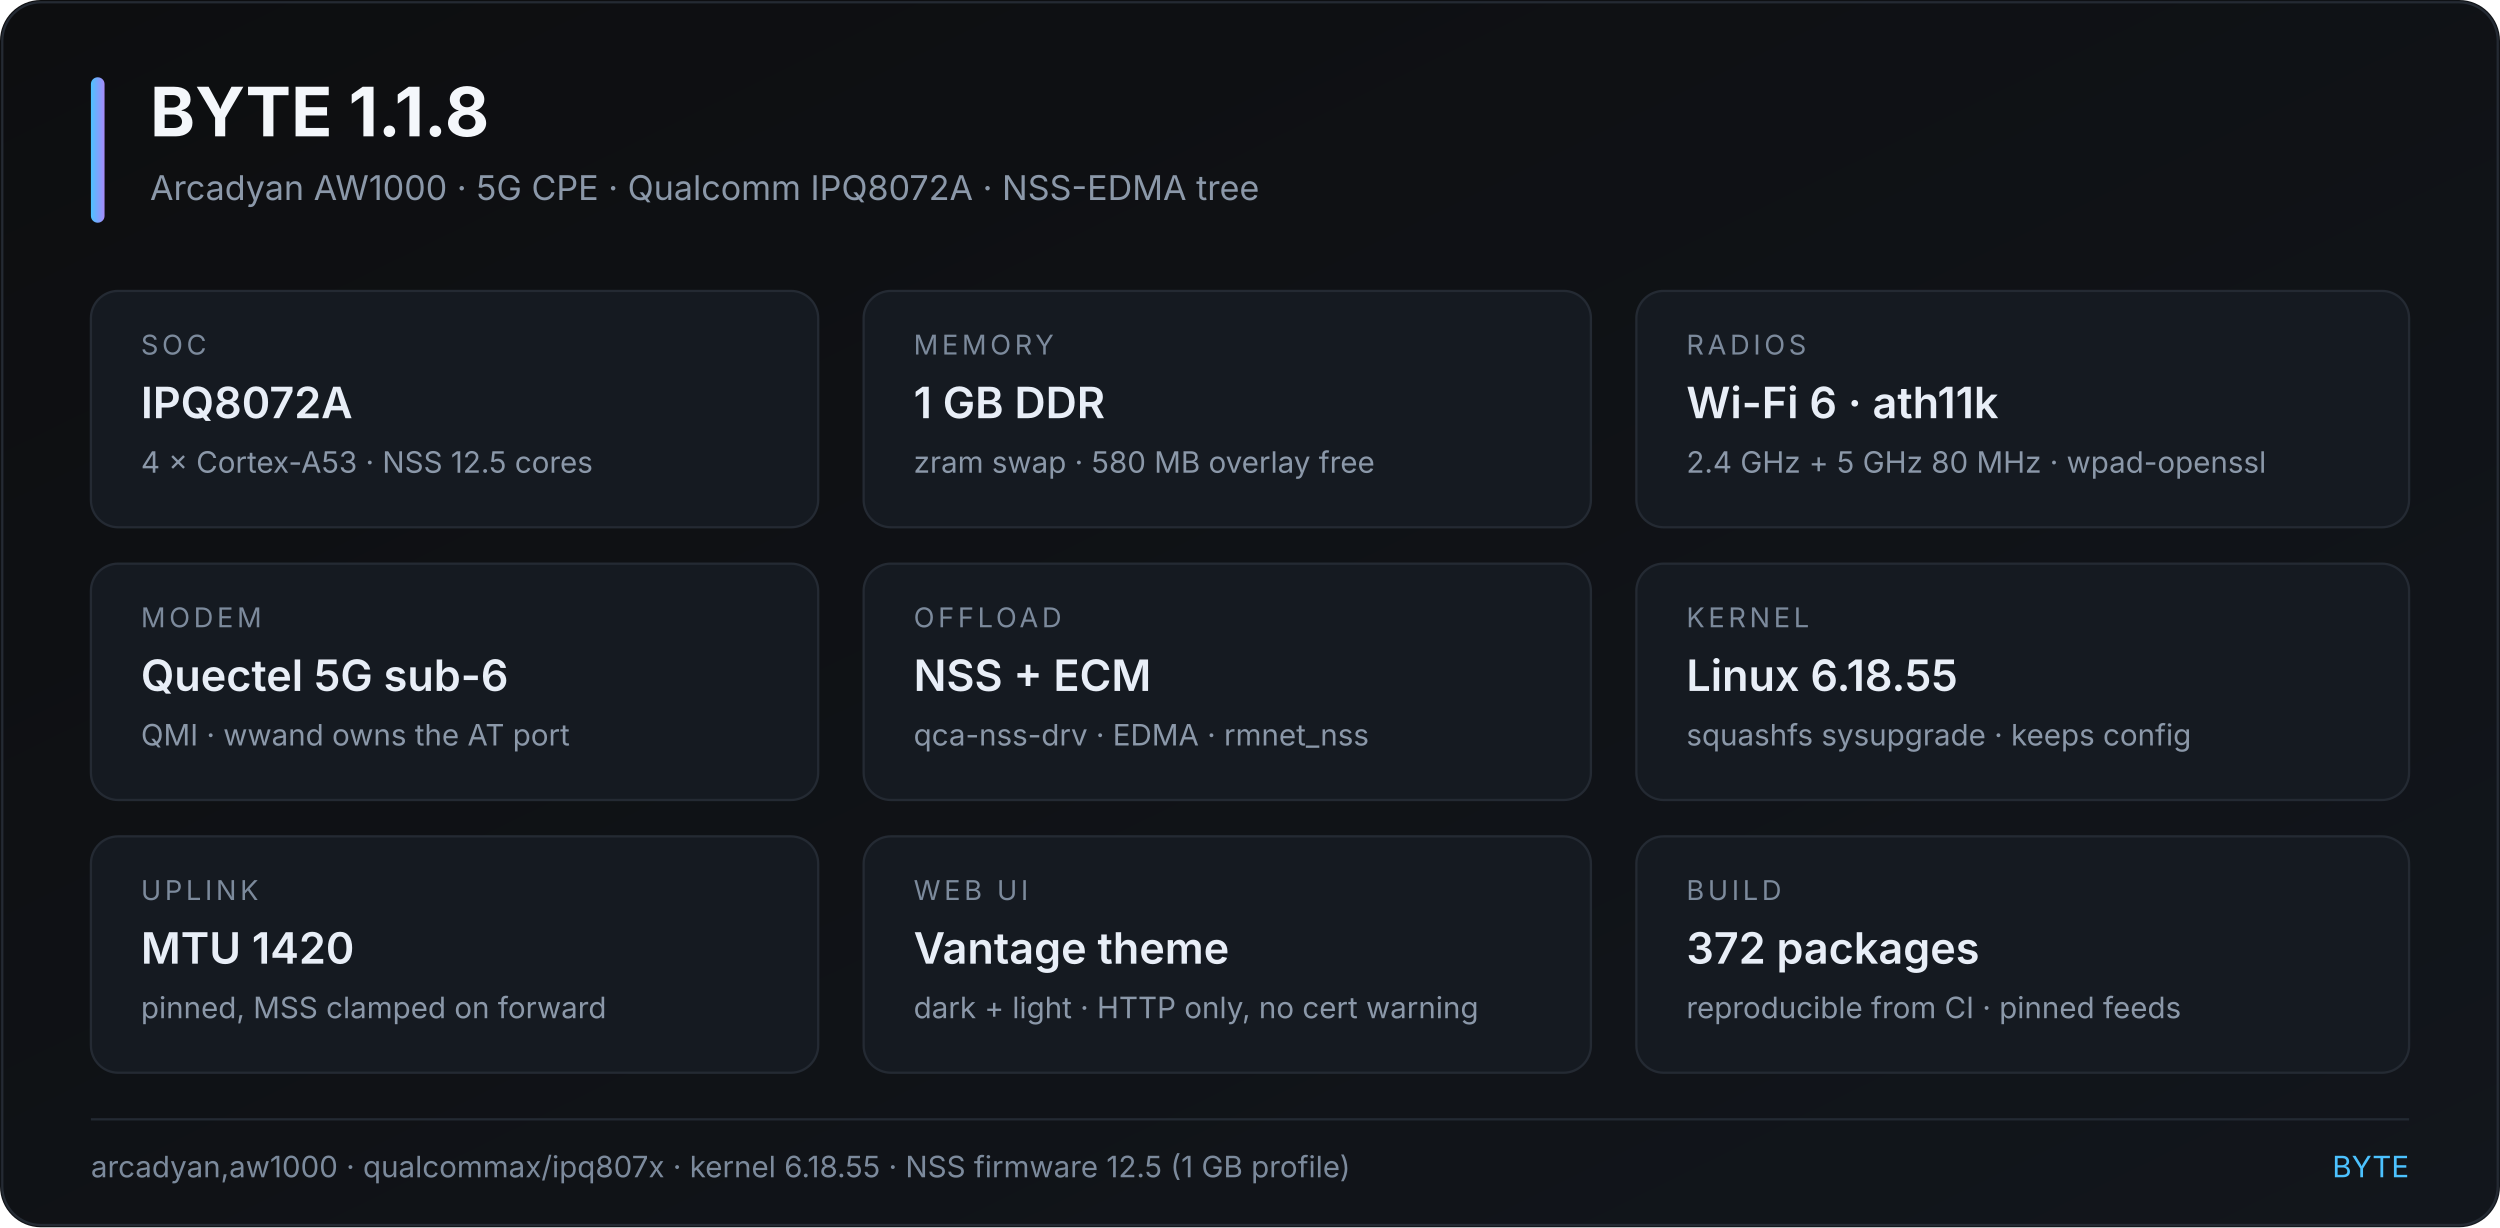
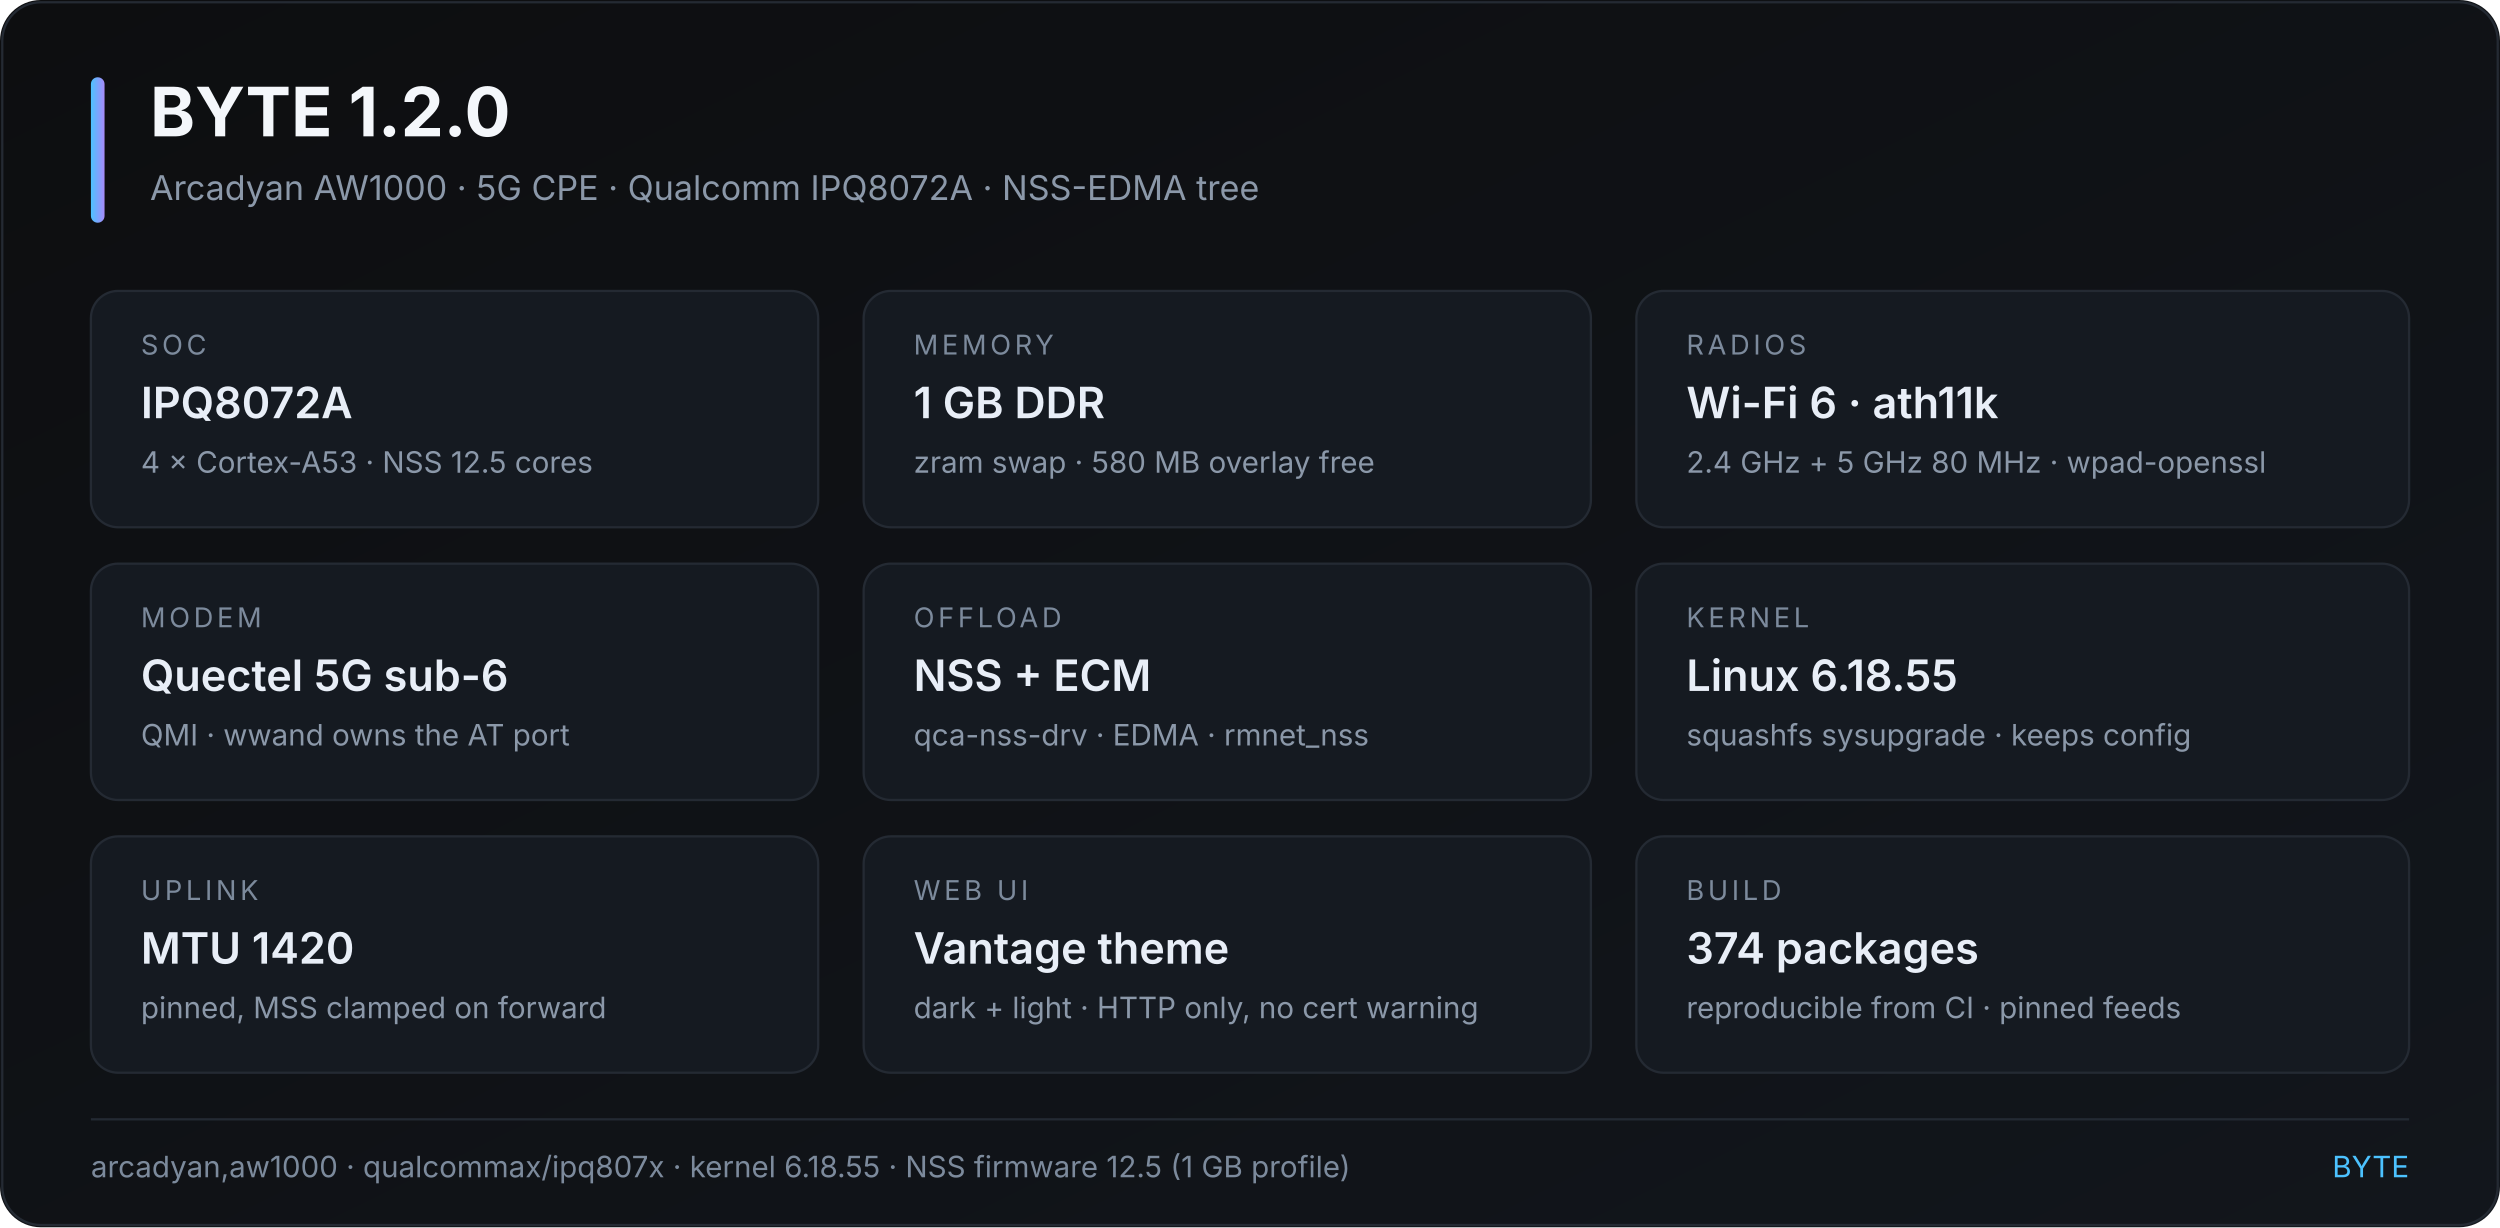
- <svg xmlns="http://www.w3.org/2000/svg" width="1100" height="540" viewBox="0 0 1100 540" role="img" aria-label="BYTE 1.1.8 hardware and software stack for the Arcadyan AW1000">
+ <svg xmlns="http://www.w3.org/2000/svg" width="1100" height="540" viewBox="0 0 1100 540" role="img" aria-label="BYTE 1.2.0 hardware and software stack for the Arcadyan AW1000">
  <defs>
    <linearGradient id="bg" x1="0" y1="0" x2="1" y2="1">
      <stop offset="0" stop-color="#0d0e10" />
      <stop offset="1" stop-color="#12161c" />
    </linearGradient>
    <linearGradient id="accent" x1="0" y1="0" x2="1" y2="0">
      <stop offset="0" stop-color="#4cc2ff" />
      <stop offset="1" stop-color="#a78bfa" />
    </linearGradient>
  </defs>
  <rect width="1100" height="540" rx="18" fill="url(#bg)" />
  <rect x="1" y="1" width="1098" height="538" rx="17" fill="none" stroke="#242a33" />
  <rect x="40" y="34" width="6" height="64" rx="3" fill="url(#accent)" />
-   <text x="66" y="60" font-family="Inter,Segoe UI,Helvetica,Arial,sans-serif" font-size="30" font-weight="700" fill="#f4f7fb">BYTE 1.1.8</text>
+   <text x="66" y="60" font-family="Inter,Segoe UI,Helvetica,Arial,sans-serif" font-size="30" font-weight="700" fill="#f4f7fb">BYTE 1.2.0</text>
  <text x="66" y="88" font-family="Inter,Segoe UI,Helvetica,Arial,sans-serif" font-size="15" fill="#8b98a9">Arcadyan AW1000 · 5G CPE · Qualcomm IPQ8072A · NSS-EDMA tree</text>
  <g font-family="Inter,Segoe UI,Helvetica,Arial,sans-serif">
    <g>
      <rect x="40" y="128" width="320" height="104" rx="12" fill="#151a21" stroke="#242a33" />
      <text x="62" y="156" font-size="12" fill="#7c8a9c" letter-spacing="1.6">SOC</text>
      <text x="62" y="184" font-size="19" font-weight="600" fill="#e8eef7">IPQ8072A</text>
      <text x="62" y="208" font-size="13" fill="#8b98a9">4 × Cortex-A53 · NSS 12.5 cores</text>
    </g>
    <g>
      <rect x="380" y="128" width="320" height="104" rx="12" fill="#151a21" stroke="#242a33" />
      <text x="402" y="156" font-size="12" fill="#7c8a9c" letter-spacing="1.6">MEMORY</text>
      <text x="402" y="184" font-size="19" font-weight="600" fill="#e8eef7">1 GB DDR</text>
      <text x="402" y="208" font-size="13" fill="#8b98a9">zram swap · 580 MB overlay free</text>
    </g>
    <g>
      <rect x="720" y="128" width="340" height="104" rx="12" fill="#151a21" stroke="#242a33" />
      <text x="742" y="156" font-size="12" fill="#7c8a9c" letter-spacing="1.6">RADIOS</text>
      <text x="742" y="184" font-size="19" font-weight="600" fill="#e8eef7">Wi-Fi 6 · ath11k</text>
      <text x="742" y="208" font-size="13" fill="#8b98a9">2.4 GHz + 5 GHz 80 MHz · wpad-openssl</text>
    </g>
    <g>
      <rect x="40" y="248" width="320" height="104" rx="12" fill="#151a21" stroke="#242a33" />
      <text x="62" y="276" font-size="12" fill="#7c8a9c" letter-spacing="1.6">MODEM</text>
      <text x="62" y="304" font-size="19" font-weight="600" fill="#e8eef7">Quectel 5G sub-6</text>
      <text x="62" y="328" font-size="13" fill="#8b98a9">QMI · wwand owns the AT port</text>
    </g>
    <g>
      <rect x="380" y="248" width="320" height="104" rx="12" fill="#151a21" stroke="#242a33" />
      <text x="402" y="276" font-size="12" fill="#7c8a9c" letter-spacing="1.6">OFFLOAD</text>
      <text x="402" y="304" font-size="19" font-weight="600" fill="#e8eef7">NSS + ECM</text>
      <text x="402" y="328" font-size="13" fill="#8b98a9">qca-nss-drv · EDMA · rmnet_nss</text>
    </g>
    <g>
      <rect x="720" y="248" width="340" height="104" rx="12" fill="#151a21" stroke="#242a33" />
      <text x="742" y="276" font-size="12" fill="#7c8a9c" letter-spacing="1.6">KERNEL</text>
      <text x="742" y="304" font-size="19" font-weight="600" fill="#e8eef7">Linux 6.18.55</text>
      <text x="742" y="328" font-size="13" fill="#8b98a9">squashfs sysupgrade · keeps config</text>
    </g>
    <g>
      <rect x="40" y="368" width="320" height="104" rx="12" fill="#151a21" stroke="#242a33" />
      <text x="62" y="396" font-size="12" fill="#7c8a9c" letter-spacing="1.6">UPLINK</text>
      <text x="62" y="424" font-size="19" font-weight="600" fill="#e8eef7">MTU 1420</text>
      <text x="62" y="448" font-size="13" fill="#8b98a9">pinned, MSS clamped on forward</text>
    </g>
    <g>
      <rect x="380" y="368" width="320" height="104" rx="12" fill="#151a21" stroke="#242a33" />
      <text x="402" y="396" font-size="12" fill="#7c8a9c" letter-spacing="1.6">WEB UI</text>
      <text x="402" y="424" font-size="19" font-weight="600" fill="#e8eef7">Vantage theme</text>
      <text x="402" y="448" font-size="13" fill="#8b98a9">dark + light · HTTP only, no cert warning</text>
    </g>
    <g>
      <rect x="720" y="368" width="340" height="104" rx="12" fill="#151a21" stroke="#242a33" />
      <text x="742" y="396" font-size="12" fill="#7c8a9c" letter-spacing="1.6">BUILD</text>
-       <text x="742" y="424" font-size="19" font-weight="600" fill="#e8eef7">372 packages</text>
+       <text x="742" y="424" font-size="19" font-weight="600" fill="#e8eef7">374 packages</text>
      <text x="742" y="448" font-size="13" fill="#8b98a9">reproducible from CI · pinned feeds</text>
    </g>
  </g>
  <rect x="40" y="492" width="1020" height="1" fill="#232a33" />
  <text x="40" y="518" font-family="Inter,Segoe UI,Helvetica,Arial,sans-serif" font-size="13" fill="#7c8a9c">arcadyan,aw1000 · qualcommax/ipq807x · kernel 6.18.55 · NSS firmware 12.5 (1 GB profile)</text>
  <text x="1060" y="518" text-anchor="end" font-family="Inter,Segoe UI,Helvetica,Arial,sans-serif" font-size="13" fill="#4cc2ff">BYTE</text>
</svg>
